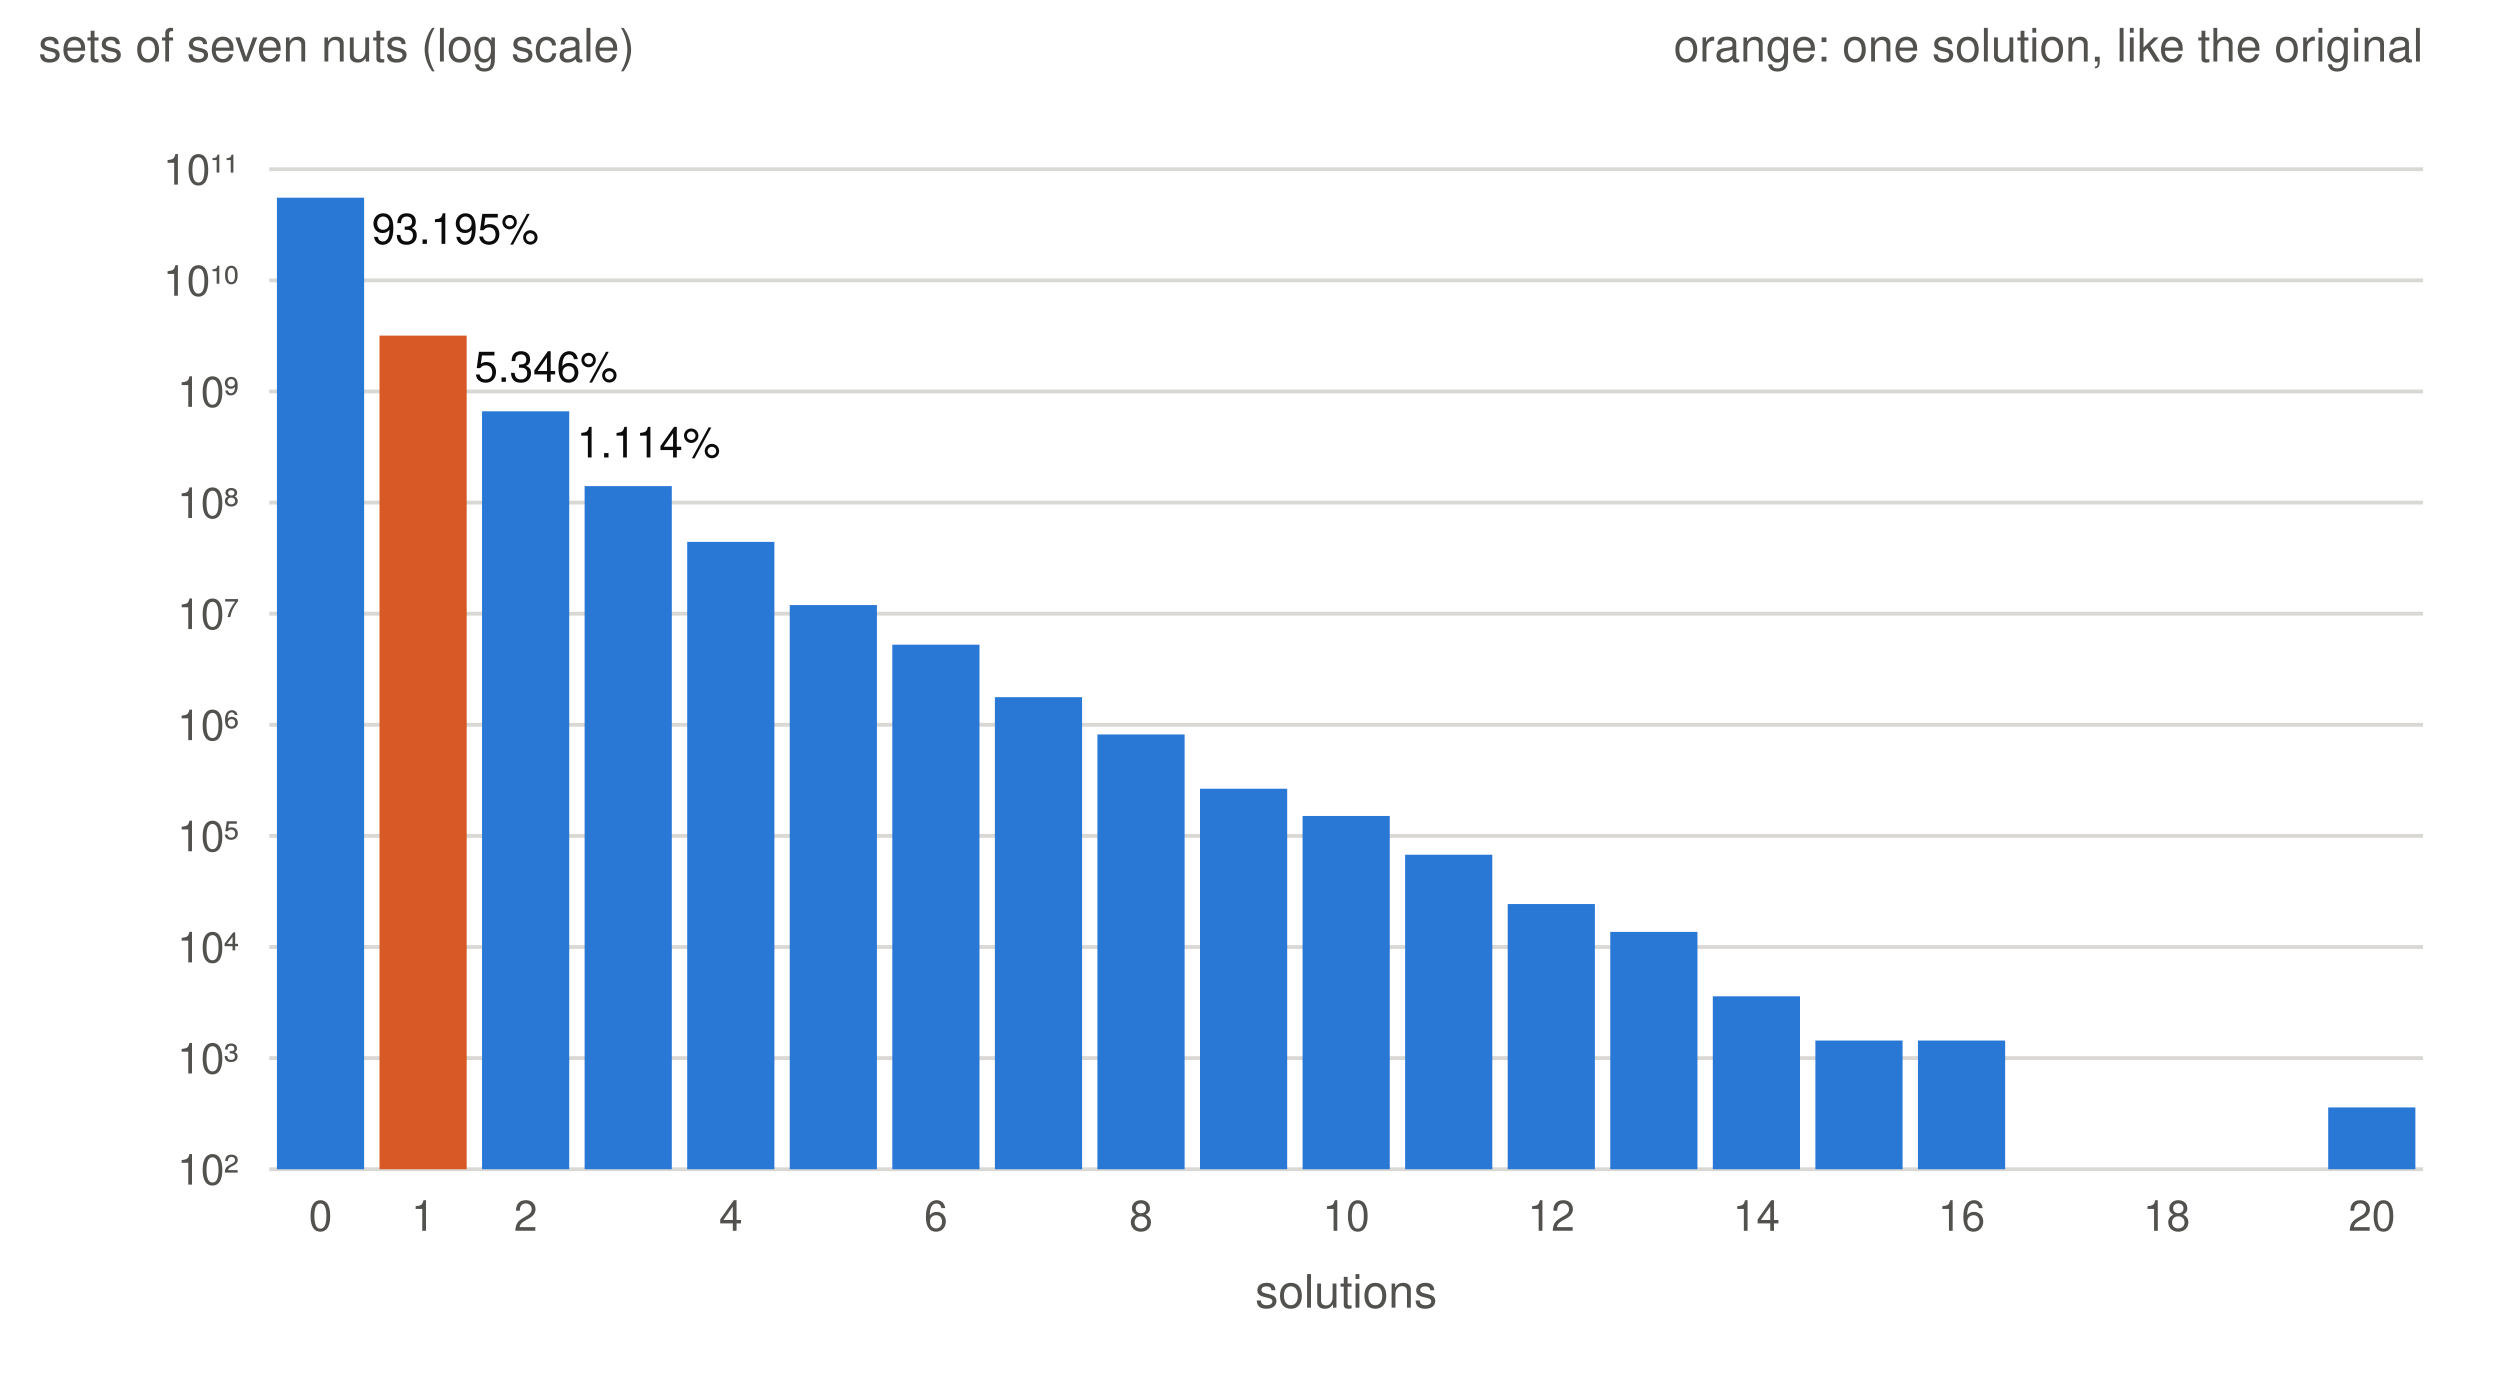
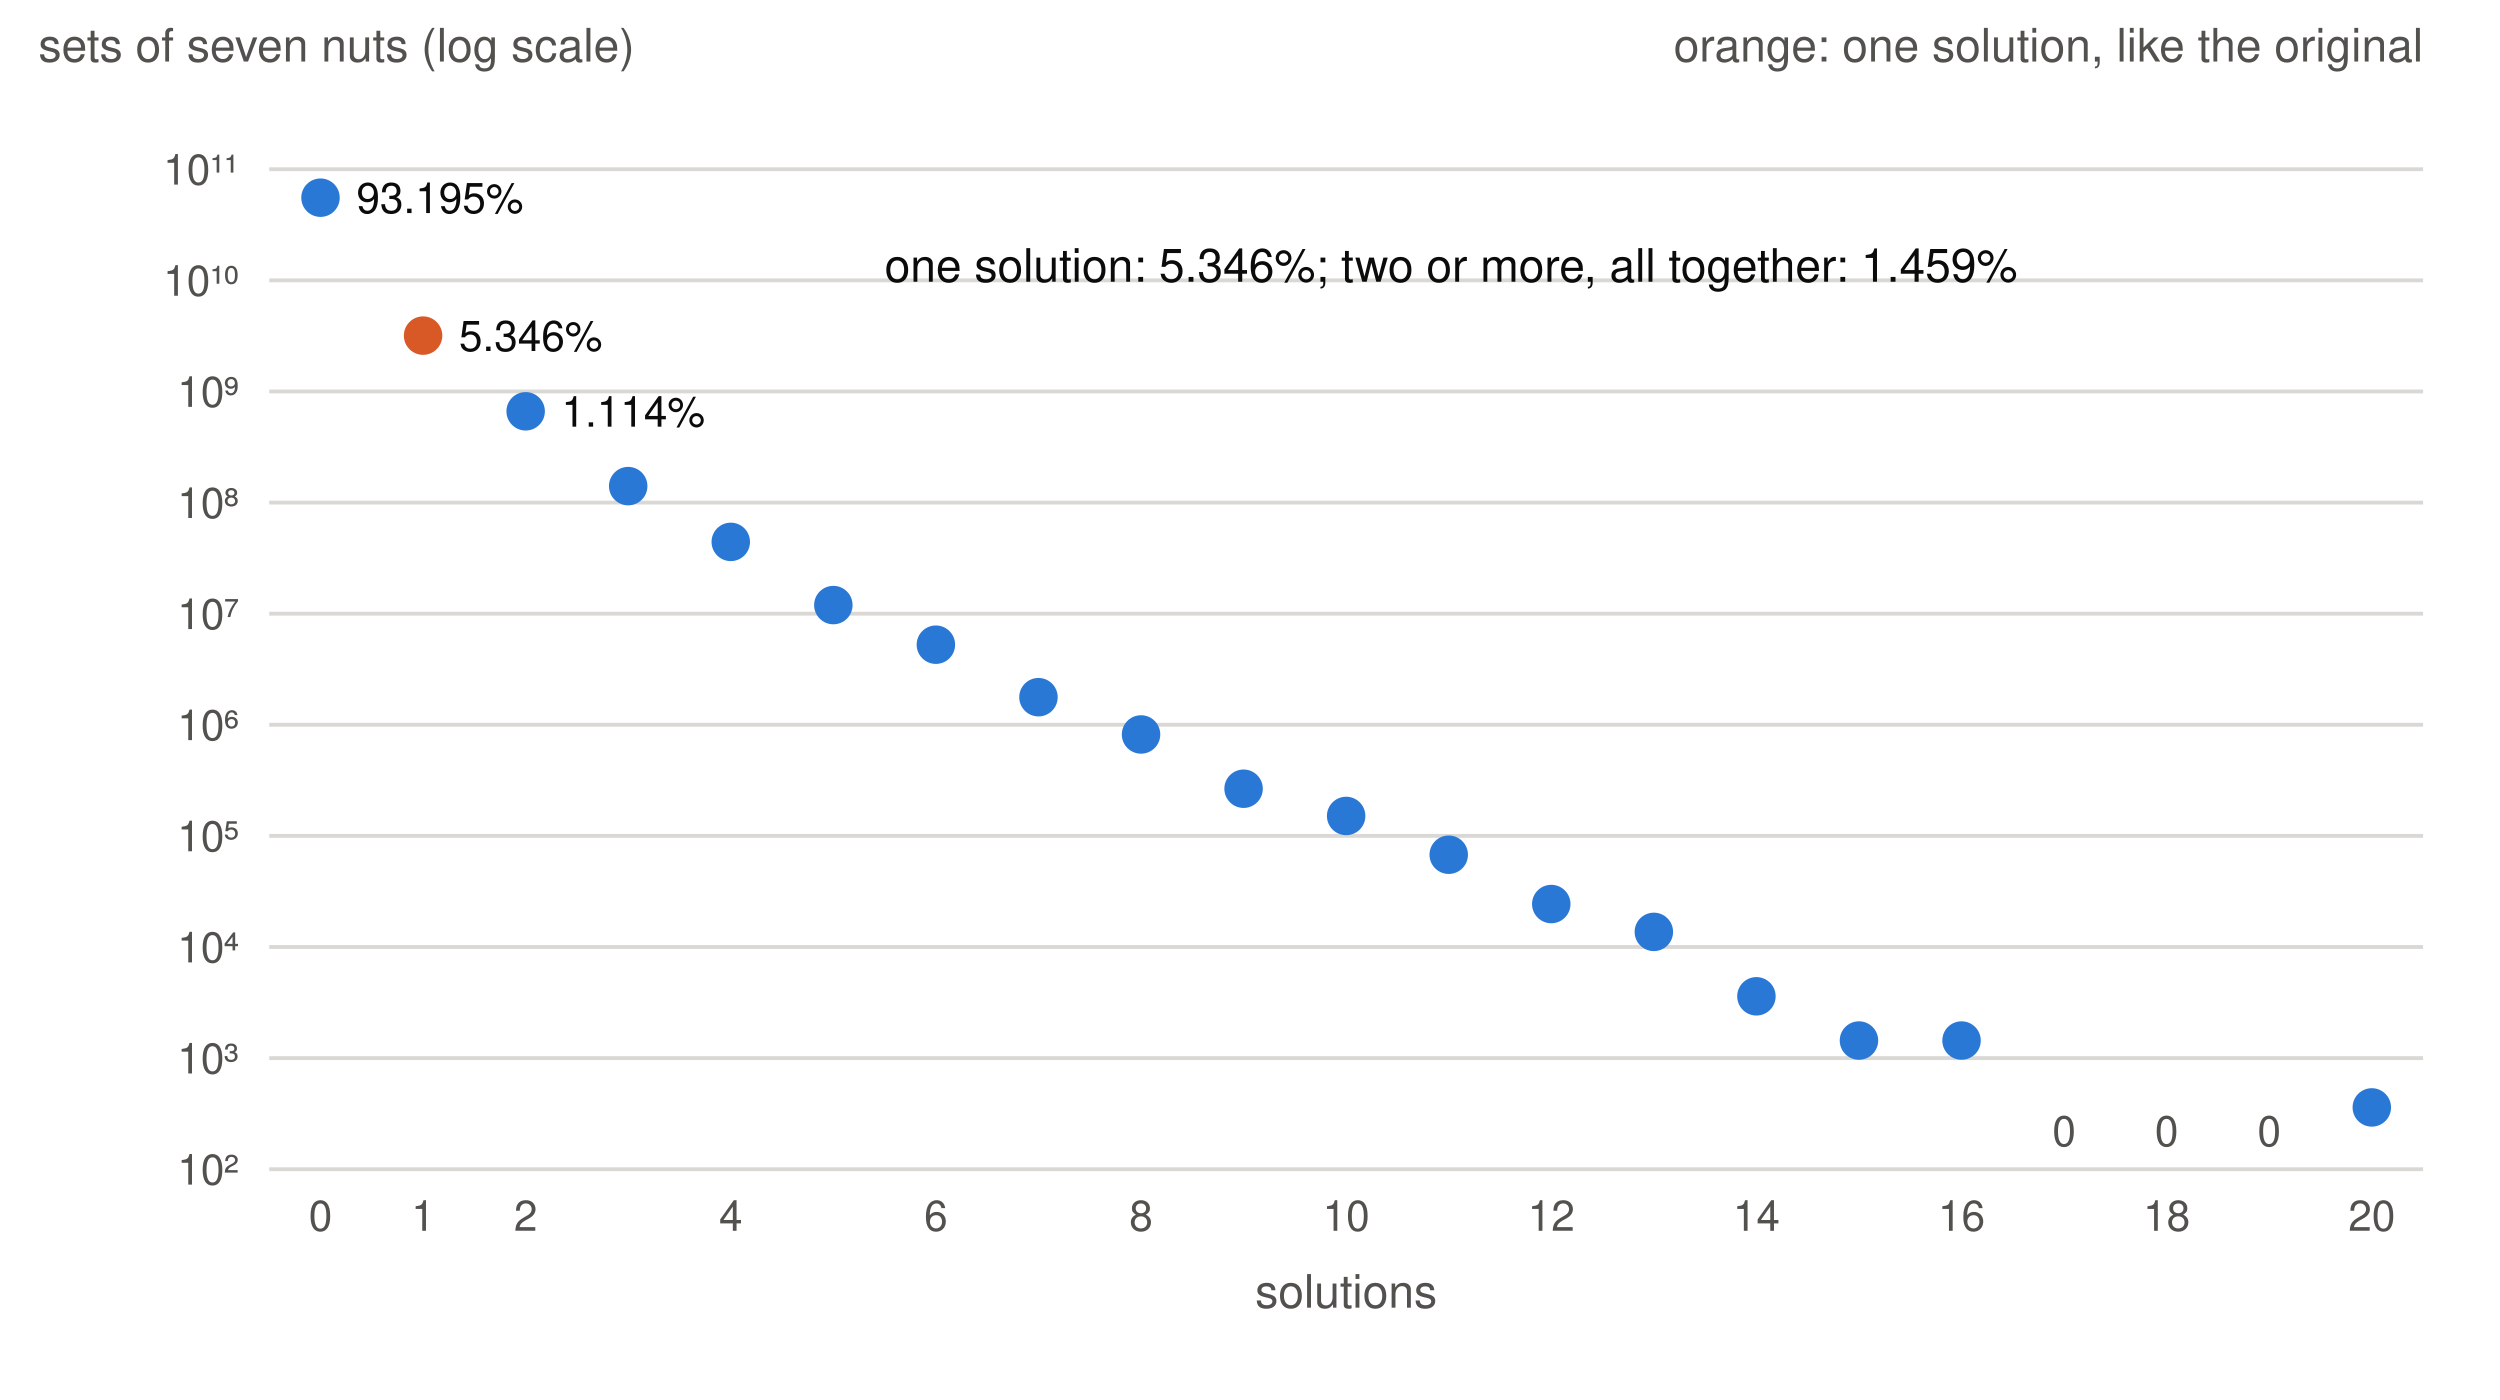
<svg xmlns="http://www.w3.org/2000/svg" width="650" height="364" viewBox="0 0 650 364" role="img" font-family="Helvetica, Arial, sans-serif">
  <rect width="650" height="364" fill="#ffffff" />
  <line x1="70" y1="304" x2="630" y2="304" stroke="#d9d8d4" />
  <text x="62" y="308" font-size="11" fill="#52514e" text-anchor="end">10²</text>
  <line x1="70" y1="275.11" x2="630" y2="275.11" stroke="#d9d8d4" />
  <text x="62" y="279.11" font-size="11" fill="#52514e" text-anchor="end">10³</text>
  <line x1="70" y1="246.22" x2="630" y2="246.22" stroke="#d9d8d4" />
  <text x="62" y="250.22" font-size="11" fill="#52514e" text-anchor="end">10⁴</text>
  <line x1="70" y1="217.33" x2="630" y2="217.33" stroke="#d9d8d4" />
  <text x="62" y="221.33" font-size="11" fill="#52514e" text-anchor="end">10⁵</text>
  <line x1="70" y1="188.44" x2="630" y2="188.44" stroke="#d9d8d4" />
  <text x="62" y="192.44" font-size="11" fill="#52514e" text-anchor="end">10⁶</text>
  <line x1="70" y1="159.56" x2="630" y2="159.56" stroke="#d9d8d4" />
  <text x="62" y="163.56" font-size="11" fill="#52514e" text-anchor="end">10⁷</text>
  <line x1="70" y1="130.67" x2="630" y2="130.67" stroke="#d9d8d4" />
  <text x="62" y="134.67" font-size="11" fill="#52514e" text-anchor="end">10⁸</text>
  <line x1="70" y1="101.78" x2="630" y2="101.78" stroke="#d9d8d4" />
  <text x="62" y="105.78" font-size="11" fill="#52514e" text-anchor="end">10⁹</text>
  <line x1="70" y1="72.89" x2="630" y2="72.89" stroke="#d9d8d4" />
  <text x="62" y="76.89" font-size="11" fill="#52514e" text-anchor="end">10¹⁰</text>
  <line x1="70" y1="44" x2="630" y2="44" stroke="#d9d8d4" />
  <text x="62" y="48" font-size="11" fill="#52514e" text-anchor="end">10¹¹</text>
-   <rect x="72" y="51.4" width="22.67" height="252.6" fill="#2a78d6" />
+   <circle cx="83.33" cy="51.4" r="5" fill="#2a78d6" />
  <text x="83.33" y="320" font-size="11" fill="#52514e" text-anchor="middle">0</text>
-   <rect x="98.67" y="87.26" width="22.67" height="216.74" fill="#d95926" />
+   <circle cx="110" cy="87.26" r="5" fill="#d95926" />
  <text x="110" y="320" font-size="11" fill="#52514e" text-anchor="middle">1</text>
-   <rect x="125.33" y="106.94" width="22.67" height="197.06" fill="#2a78d6" />
+   <circle cx="136.67" cy="106.94" r="5" fill="#2a78d6" />
  <text x="136.67" y="320" font-size="11" fill="#52514e" text-anchor="middle">2</text>
-   <rect x="152" y="126.39" width="22.67" height="177.61" fill="#2a78d6" />
-   <rect x="178.67" y="140.89" width="22.67" height="163.11" fill="#2a78d6" />
+   <circle cx="163.33" cy="126.39" r="5" fill="#2a78d6" />
+   <circle cx="190" cy="140.89" r="5" fill="#2a78d6" />
  <text x="190" y="320" font-size="11" fill="#52514e" text-anchor="middle">4</text>
-   <rect x="205.33" y="157.32" width="22.67" height="146.68" fill="#2a78d6" />
-   <rect x="232" y="167.62" width="22.67" height="136.38" fill="#2a78d6" />
+   <circle cx="216.67" cy="157.32" r="5" fill="#2a78d6" />
+   <circle cx="243.33" cy="167.62" r="5" fill="#2a78d6" />
  <text x="243.33" y="320" font-size="11" fill="#52514e" text-anchor="middle">6</text>
-   <rect x="258.67" y="181.27" width="22.67" height="122.73" fill="#2a78d6" />
-   <rect x="285.33" y="190.96" width="22.67" height="113.04" fill="#2a78d6" />
+   <circle cx="270" cy="181.27" r="5" fill="#2a78d6" />
+   <circle cx="296.67" cy="190.96" r="5" fill="#2a78d6" />
  <text x="296.67" y="320" font-size="11" fill="#52514e" text-anchor="middle">8</text>
-   <rect x="312" y="205.07" width="22.67" height="98.93" fill="#2a78d6" />
-   <rect x="338.67" y="212.15" width="22.67" height="91.85" fill="#2a78d6" />
+   <circle cx="323.33" cy="205.07" r="5" fill="#2a78d6" />
+   <circle cx="350" cy="212.15" r="5" fill="#2a78d6" />
  <text x="350" y="320" font-size="11" fill="#52514e" text-anchor="middle">10</text>
-   <rect x="365.33" y="222.23" width="22.67" height="81.77" fill="#2a78d6" />
-   <rect x="392" y="235.05" width="22.67" height="68.95" fill="#2a78d6" />
+   <circle cx="376.67" cy="222.23" r="5" fill="#2a78d6" />
+   <circle cx="403.33" cy="235.05" r="5" fill="#2a78d6" />
  <text x="403.33" y="320" font-size="11" fill="#52514e" text-anchor="middle">12</text>
-   <rect x="418.67" y="242.29" width="22.67" height="61.71" fill="#2a78d6" />
-   <rect x="445.33" y="259.04" width="22.67" height="44.96" fill="#2a78d6" />
+   <circle cx="430" cy="242.29" r="5" fill="#2a78d6" />
+   <circle cx="456.67" cy="259.04" r="5" fill="#2a78d6" />
  <text x="456.67" y="320" font-size="11" fill="#52514e" text-anchor="middle">14</text>
-   <rect x="472" y="270.54" width="22.67" height="33.46" fill="#2a78d6" />
-   <rect x="498.67" y="270.54" width="22.67" height="33.46" fill="#2a78d6" />
+   <circle cx="483.33" cy="270.54" r="5" fill="#2a78d6" />
+   <circle cx="510" cy="270.54" r="5" fill="#2a78d6" />
  <text x="510" y="320" font-size="11" fill="#52514e" text-anchor="middle">16</text>
+   <text x="536.67" y="298" font-size="11" fill="#52514e" text-anchor="middle">0</text>
+   <text x="563.33" y="298" font-size="11" fill="#52514e" text-anchor="middle">0</text>
  <text x="563.33" y="320" font-size="11" fill="#52514e" text-anchor="middle">18</text>
-   <rect x="605.33" y="287.93" width="22.67" height="16.07" fill="#2a78d6" />
+   <text x="590" y="298" font-size="11" fill="#52514e" text-anchor="middle">0</text>
+   <circle cx="616.67" cy="287.93" r="5" fill="#2a78d6" />
  <text x="616.67" y="320" font-size="11" fill="#52514e" text-anchor="middle">20</text>
-   <text x="96.67" y="63.4" font-size="11" fill="#0b0b0b">93.195%</text>
-   <text x="123.33" y="99.26" font-size="11" fill="#0b0b0b">5.346%</text>
-   <text x="150" y="118.94" font-size="11" fill="#0b0b0b">1.114%</text>
+   <text x="92.67" y="55.4" font-size="11" fill="#0b0b0b">93.195%</text>
+   <text x="119.33" y="91.26" font-size="11" fill="#0b0b0b">5.346%</text>
+   <text x="146" y="110.94" font-size="11" fill="#0b0b0b">1.114%</text>
+   <text x="230" y="73.26" font-size="12" fill="#0b0b0b">one solution: 5.346%; two or more, all together: 1.459%</text>
  <text x="350" y="340" font-size="12" fill="#52514e" text-anchor="middle">solutions</text>
  <text x="10" y="16" font-size="12" fill="#52514e">sets of seven nuts (log scale)</text>
  <text x="630" y="16" font-size="12" fill="#52514e" text-anchor="end">orange: one solution, like the original</text>
</svg>
